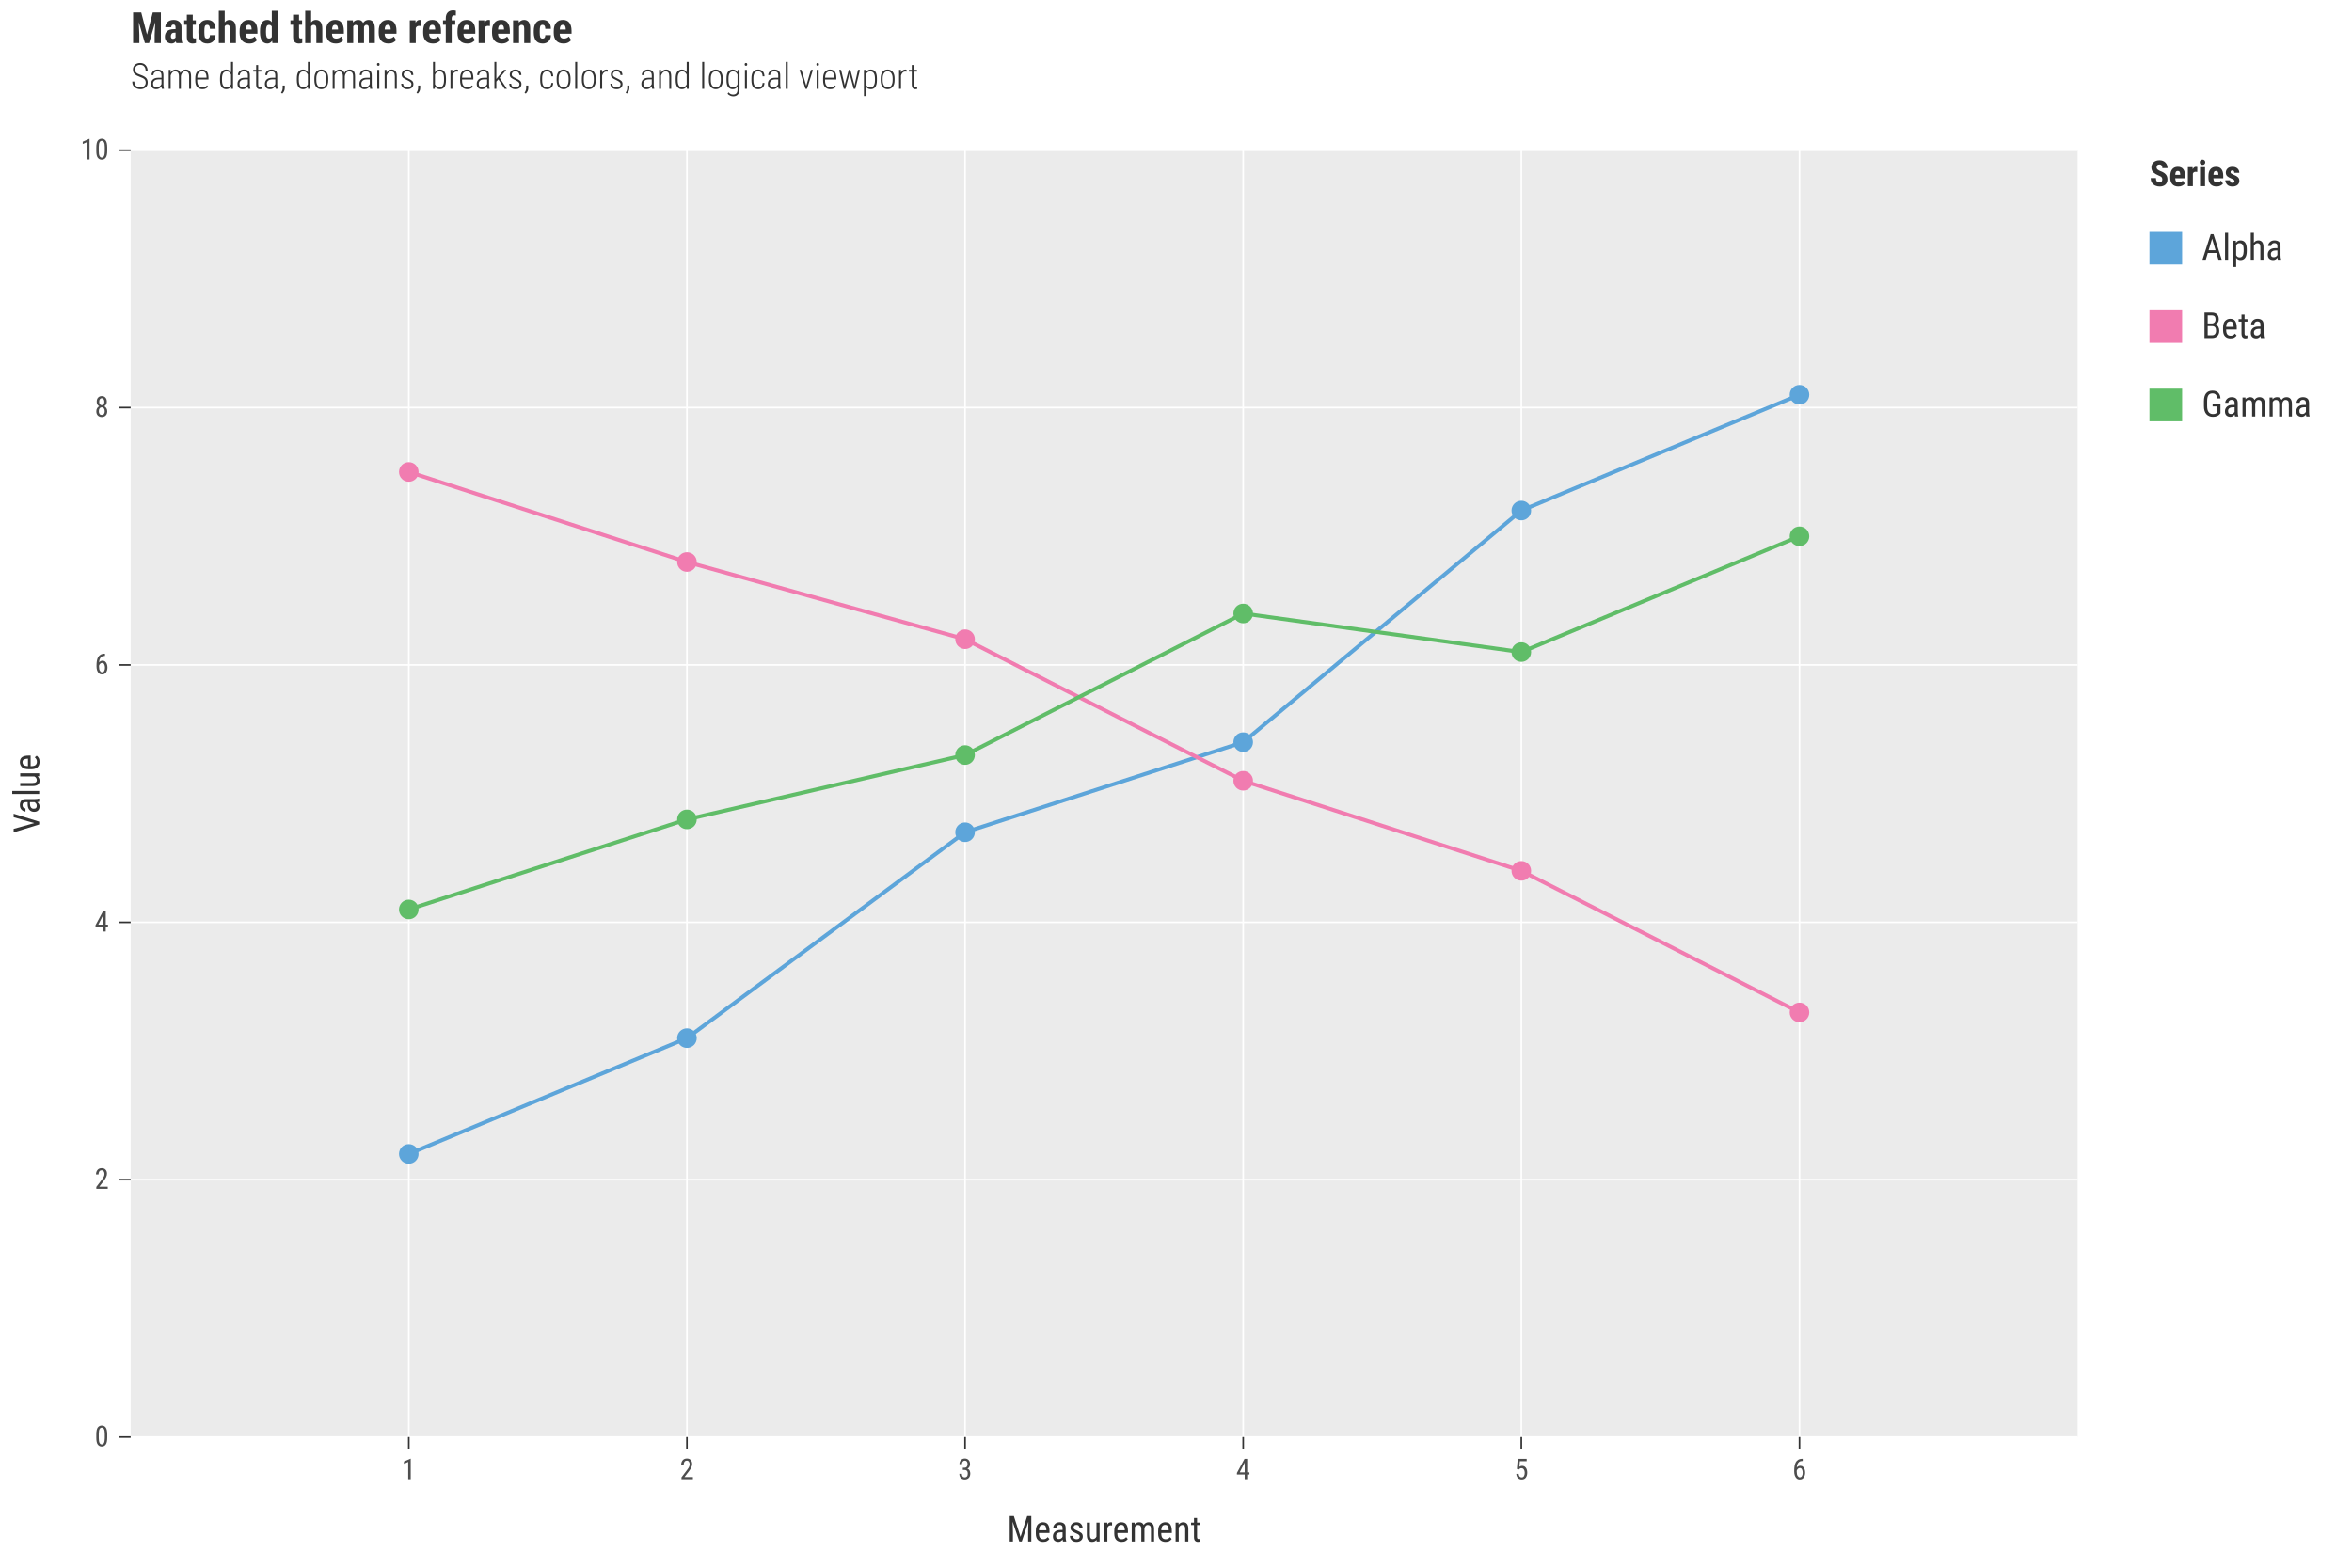
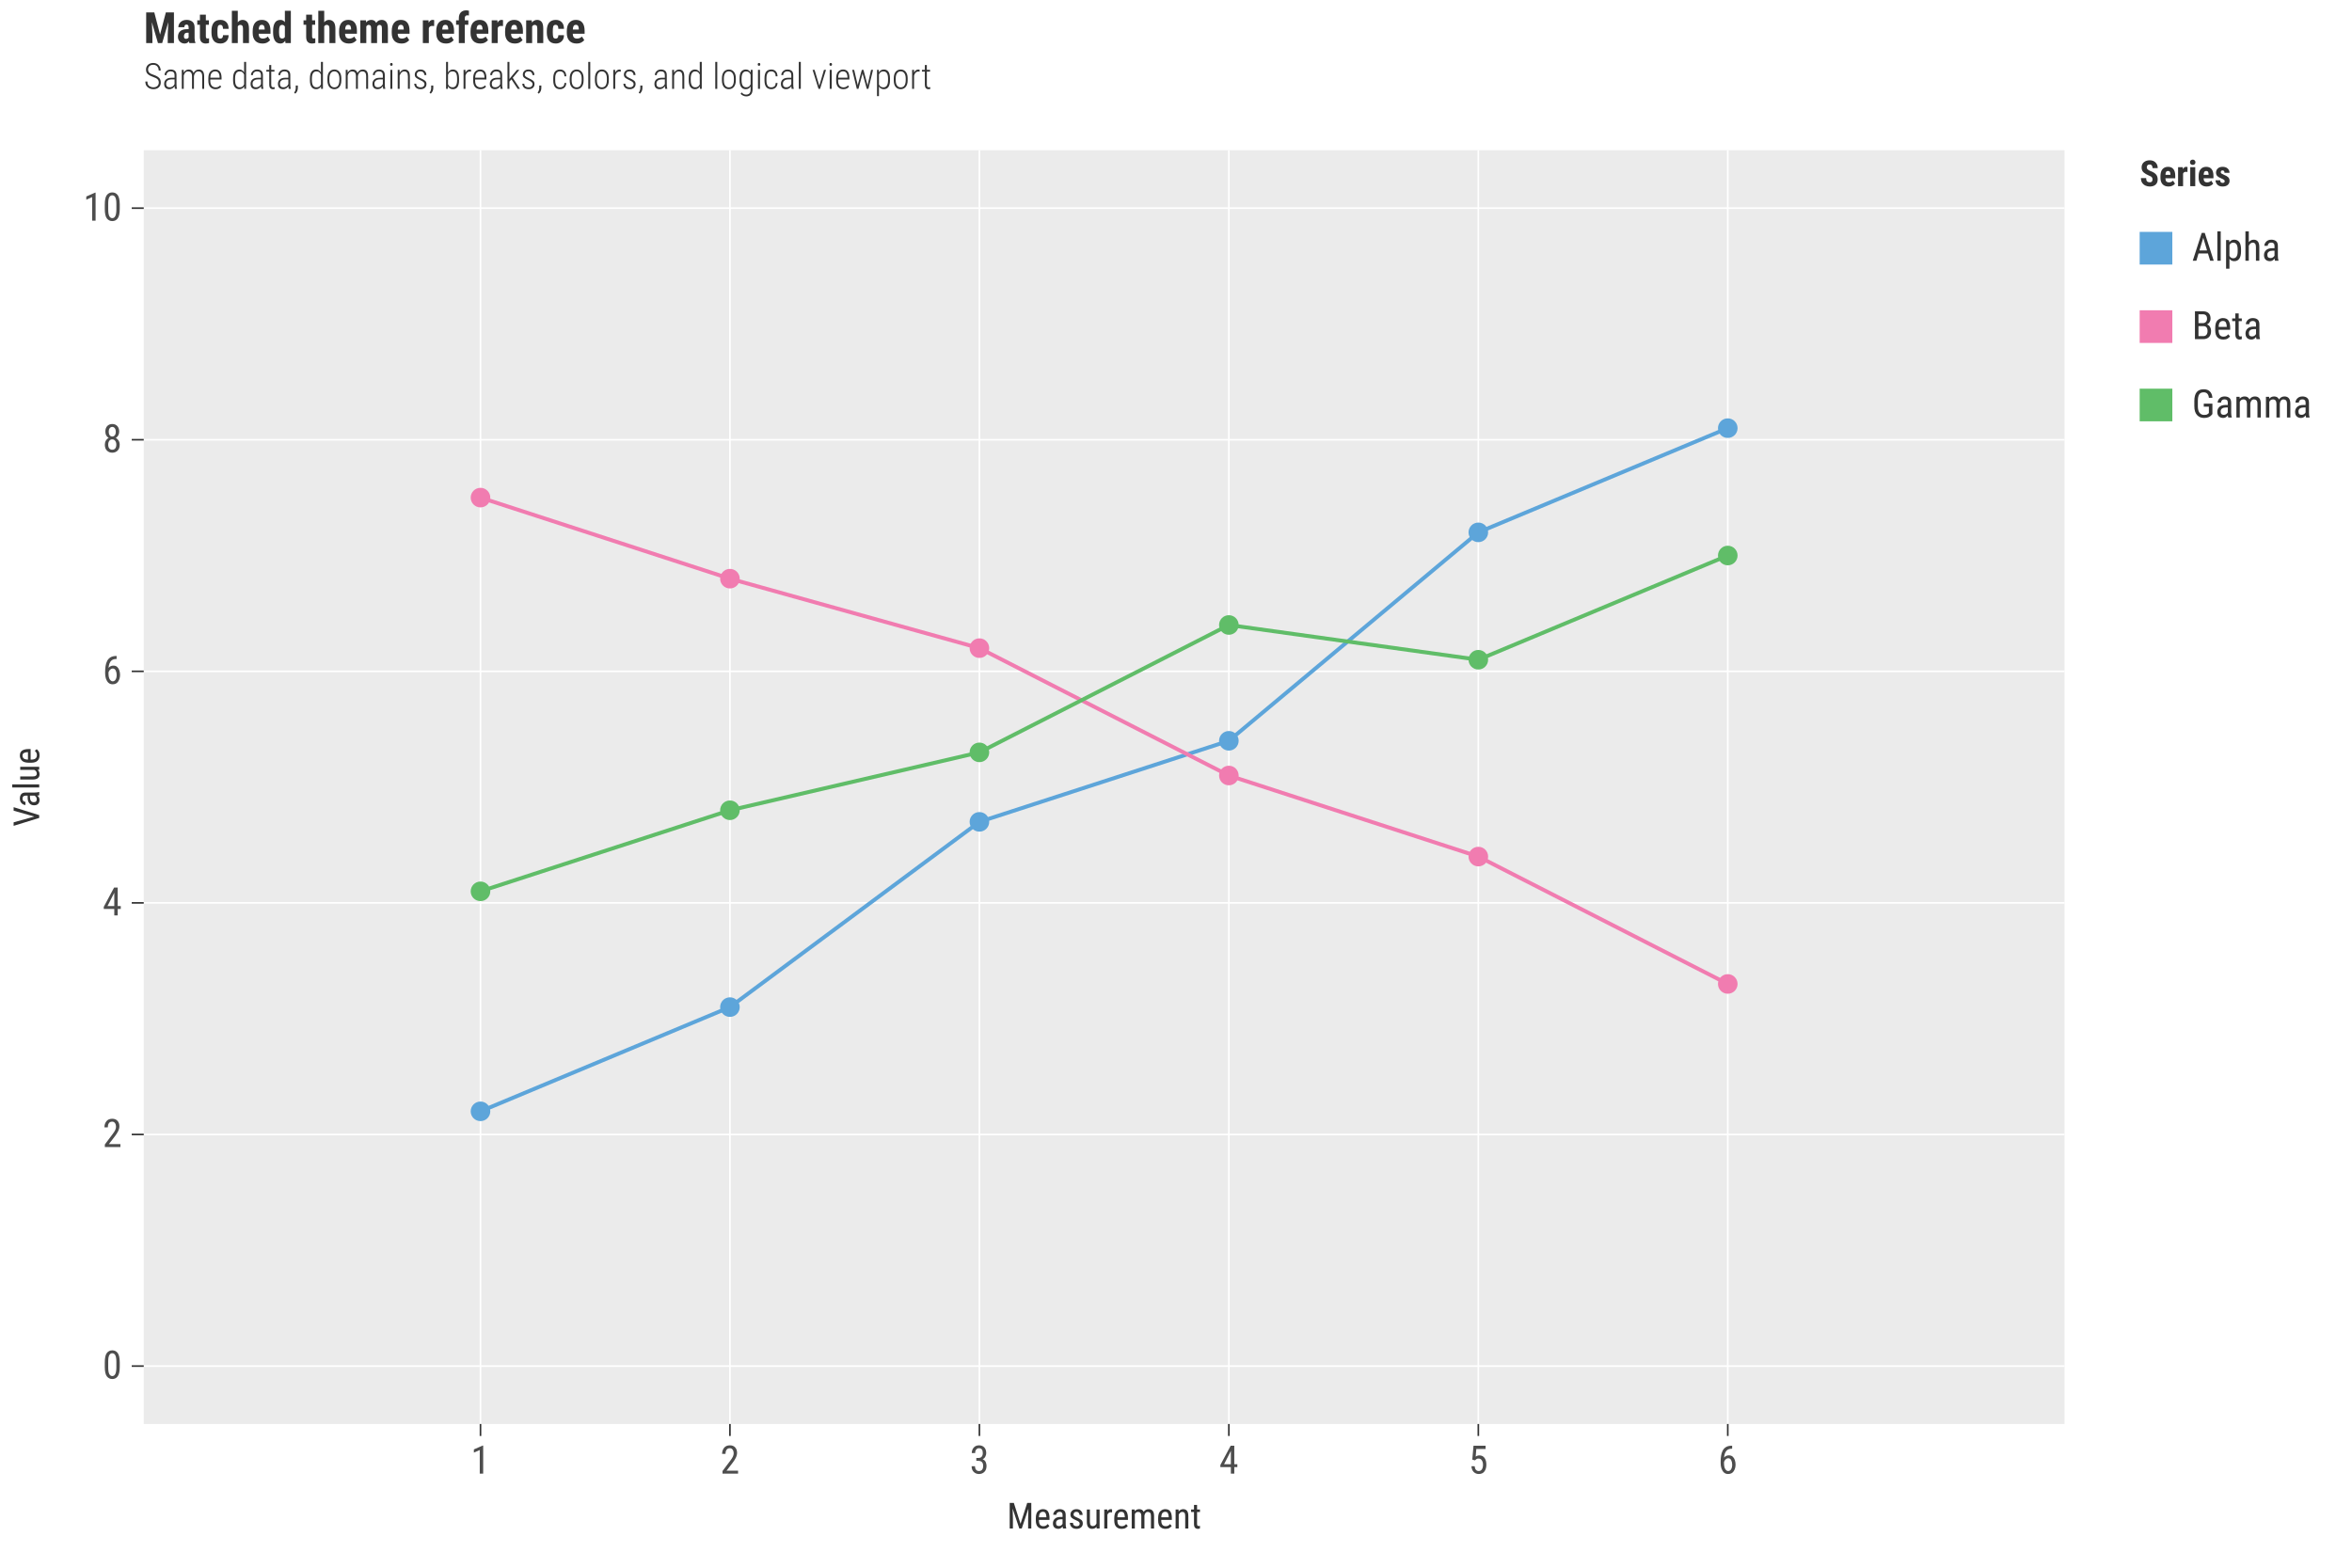
<svg xmlns="http://www.w3.org/2000/svg" width="720" height="480" viewBox="0 0 720 480" role="img" aria-label="Matched theme reference" class="gg-plot" font-family="&quot;Roboto Condensed&quot;, &quot;Arial Narrow&quot;, Arial, sans-serif" font-size="11" font-weight="400" text-rendering="optimizeLegibility" shape-rendering="geometricPrecision">
  <style>
@font-face{font-family:"Roboto Condensed";src:url("../../../packages/svelte/src/lib/fonts/RobotoCondensed-Light.ttf") format("truetype");font-weight:300}
@font-face{font-family:"Roboto Condensed";src:url("../../../packages/svelte/src/lib/fonts/RobotoCondensed-Regular.ttf") format("truetype");font-weight:400}
@font-face{font-family:"Roboto Condensed";src:url("../../../packages/svelte/src/lib/fonts/RobotoCondensed-Bold.ttf") format("truetype");font-weight:700}
</style>
  <rect class="gg-paper" width="720" height="480" fill="var(--gg-paper, #ffffff)" />
-   <text class="gg-title" x="40" y="13.2" font-size="13.2" font-weight="700" fill="var(--gg-ink, #333333)">Matched theme reference</text>
-   <text class="gg-subtitle" x="40" y="27.2" font-size="11" font-weight="300" fill="var(--gg-ink, #333333)">Same data, domains, breaks, colors, and logical viewport</text>
+   <text class="gg-title" x="44" y="13.2" font-size="13.2" font-weight="700" fill="var(--gg-ink, #333333)">Matched theme reference</text>
+   <text class="gg-subtitle" x="44" y="27.2" font-size="11" font-weight="300" fill="var(--gg-ink, #333333)">Same data, domains, breaks, colors, and logical viewport</text>
  <defs>
    <clipPath id="gg-clip-0">
-       <rect width="596" height="394" />
+       <rect width="588" height="390" />
    </clipPath>
  </defs>
-   <g class="gg-panel" data-panel="0" transform="translate(40,46)">
-     <rect class="gg-panel-background" width="596" height="394" fill="var(--gg-panel, #ebebeb)" />
+   <g class="gg-panel" data-panel="0" transform="translate(44,46)">
+     <rect class="gg-panel-background" width="588" height="390" fill="var(--gg-panel, #ebebeb)" />
    <g class="gg-grid" stroke="var(--gg-grid, #ffffff)" stroke-width="0.5" vector-effect="non-scaling-stroke">
-       <line x1="85.14" y1="0" x2="85.14" y2="394" />
-       <line x1="170.29" y1="0" x2="170.29" y2="394" />
-       <line x1="255.43" y1="0" x2="255.43" y2="394" />
-       <line x1="340.57" y1="0" x2="340.57" y2="394" />
-       <line x1="425.71" y1="0" x2="425.71" y2="394" />
-       <line x1="510.86" y1="0" x2="510.86" y2="394" />
-       <line x1="0" y1="394" x2="596" y2="394" />
-       <line x1="0" y1="315.2" x2="596" y2="315.2" />
-       <line x1="0" y1="236.4" x2="596" y2="236.4" />
-       <line x1="0" y1="157.6" x2="596" y2="157.6" />
-       <line x1="0" y1="78.8" x2="596" y2="78.8" />
-       <line x1="0" y1="0" x2="596" y2="0" />
+       <line x1="103.09" y1="0" x2="103.09" y2="390" />
+       <line x1="179.45" y1="0" x2="179.45" y2="390" />
+       <line x1="255.82" y1="0" x2="255.82" y2="390" />
+       <line x1="332.18" y1="0" x2="332.18" y2="390" />
+       <line x1="408.55" y1="0" x2="408.55" y2="390" />
+       <line x1="484.91" y1="0" x2="484.91" y2="390" />
+       <line x1="0" y1="372.27" x2="588" y2="372.27" />
+       <line x1="0" y1="301.36" x2="588" y2="301.36" />
+       <line x1="0" y1="230.45" x2="588" y2="230.45" />
+       <line x1="0" y1="159.55" x2="588" y2="159.55" />
+       <line x1="0" y1="88.64" x2="588" y2="88.64" />
+       <line x1="0" y1="17.73" x2="588" y2="17.73" />
    </g>
    <g class="gg-marks" clip-path="url(#gg-clip-0)">
      <g class="gg-batch gg-paths" data-layer="0">
-         <path d="M85.14 307.32L170.29 271.86L255.43 208.82L340.57 181.24L425.71 110.32L510.86 74.86" fill="none" stroke="#5da5da" stroke-width="1.2" stroke-linejoin="round" stroke-linecap="round" />
-         <path d="M85.14 98.5L170.29 126.08L255.43 149.72L340.57 193.06L425.71 220.64L510.86 263.98" fill="none" stroke="#f17cb0" stroke-width="1.2" stroke-linejoin="round" stroke-linecap="round" />
-         <path d="M85.14 232.46L170.29 204.88L255.43 185.18L340.57 141.84L425.71 153.66L510.86 118.2" fill="none" stroke="#60bd68" stroke-width="1.2" stroke-linejoin="round" stroke-linecap="round" />
+         <path d="M103.09 294.27L179.45 262.36L255.82 205.64L332.18 180.82L408.55 117L484.91 85.09" fill="none" stroke="#5da5da" stroke-width="1.2" stroke-linejoin="round" stroke-linecap="round" />
+         <path d="M103.09 106.36L179.45 131.18L255.82 152.45L332.18 191.45L408.55 216.27L484.91 255.27" fill="none" stroke="#f17cb0" stroke-width="1.2" stroke-linejoin="round" stroke-linecap="round" />
+         <path d="M103.09 226.91L179.45 202.09L255.82 184.36L332.18 145.36L408.55 156L484.91 124.09" fill="none" stroke="#60bd68" stroke-width="1.2" stroke-linejoin="round" stroke-linecap="round" />
      </g>
      <g class="gg-batch gg-points" data-layer="1">
-         <circle cx="85.14" cy="307.32" r="3" fill="#5da5da" />
-         <circle cx="170.29" cy="271.86" r="3" fill="#5da5da" />
-         <circle cx="255.43" cy="208.82" r="3" fill="#5da5da" />
-         <circle cx="340.57" cy="181.24" r="3" fill="#5da5da" />
-         <circle cx="425.71" cy="110.32" r="3" fill="#5da5da" />
-         <circle cx="510.86" cy="74.86" r="3" fill="#5da5da" />
-         <circle cx="85.14" cy="98.5" r="3" fill="#f17cb0" />
-         <circle cx="170.29" cy="126.08" r="3" fill="#f17cb0" />
-         <circle cx="255.43" cy="149.72" r="3" fill="#f17cb0" />
-         <circle cx="340.57" cy="193.06" r="3" fill="#f17cb0" />
-         <circle cx="425.71" cy="220.64" r="3" fill="#f17cb0" />
-         <circle cx="510.86" cy="263.98" r="3" fill="#f17cb0" />
-         <circle cx="85.14" cy="232.46" r="3" fill="#60bd68" />
-         <circle cx="170.29" cy="204.88" r="3" fill="#60bd68" />
-         <circle cx="255.43" cy="185.18" r="3" fill="#60bd68" />
-         <circle cx="340.57" cy="141.84" r="3" fill="#60bd68" />
-         <circle cx="425.71" cy="153.66" r="3" fill="#60bd68" />
-         <circle cx="510.86" cy="118.2" r="3" fill="#60bd68" />
+         <circle class="gg-shape-circle" cx="103.09" cy="294.27" r="3" fill="#5da5da" />
+         <circle class="gg-shape-circle" cx="179.45" cy="262.36" r="3" fill="#5da5da" />
+         <circle class="gg-shape-circle" cx="255.82" cy="205.64" r="3" fill="#5da5da" />
+         <circle class="gg-shape-circle" cx="332.18" cy="180.82" r="3" fill="#5da5da" />
+         <circle class="gg-shape-circle" cx="408.55" cy="117" r="3" fill="#5da5da" />
+         <circle class="gg-shape-circle" cx="484.91" cy="85.09" r="3" fill="#5da5da" />
+         <circle class="gg-shape-circle" cx="103.09" cy="106.36" r="3" fill="#f17cb0" />
+         <circle class="gg-shape-circle" cx="179.45" cy="131.18" r="3" fill="#f17cb0" />
+         <circle class="gg-shape-circle" cx="255.82" cy="152.45" r="3" fill="#f17cb0" />
+         <circle class="gg-shape-circle" cx="332.18" cy="191.45" r="3" fill="#f17cb0" />
+         <circle class="gg-shape-circle" cx="408.55" cy="216.27" r="3" fill="#f17cb0" />
+         <circle class="gg-shape-circle" cx="484.91" cy="255.27" r="3" fill="#f17cb0" />
+         <circle class="gg-shape-circle" cx="103.09" cy="226.91" r="3" fill="#60bd68" />
+         <circle class="gg-shape-circle" cx="179.45" cy="202.09" r="3" fill="#60bd68" />
+         <circle class="gg-shape-circle" cx="255.82" cy="184.36" r="3" fill="#60bd68" />
+         <circle class="gg-shape-circle" cx="332.18" cy="145.36" r="3" fill="#60bd68" />
+         <circle class="gg-shape-circle" cx="408.55" cy="156" r="3" fill="#60bd68" />
+         <circle class="gg-shape-circle" cx="484.91" cy="124.09" r="3" fill="#60bd68" />
      </g>
    </g>
  </g>
-   <g class="gg-axis gg-axis-x" transform="translate(40,440)">
-     <g class="gg-tick" transform="translate(85.14,0)">
+   <g class="gg-axis gg-axis-x" transform="translate(44,436)">
+     <g class="gg-tick" transform="translate(103.09,0)">
      <line y2="3.67" stroke="var(--gg-tickColor, #333333)" stroke-width="0.5" vector-effect="non-scaling-stroke" />
-       <text y="6.67" dy="0.71em" text-anchor="middle" fill="var(--gg-axisText, #4d4d4d)" font-size="8.8" font-weight="400">1</text>
+       <text y="6.67" dy="0.71em" text-anchor="middle" fill="var(--gg-axisText, #4d4d4d)" font-size="12" font-weight="400">1</text>
    </g>
-     <g class="gg-tick" transform="translate(170.29,0)">
+     <g class="gg-tick" transform="translate(179.45,0)">
      <line y2="3.67" stroke="var(--gg-tickColor, #333333)" stroke-width="0.5" vector-effect="non-scaling-stroke" />
-       <text y="6.67" dy="0.71em" text-anchor="middle" fill="var(--gg-axisText, #4d4d4d)" font-size="8.8" font-weight="400">2</text>
+       <text y="6.67" dy="0.71em" text-anchor="middle" fill="var(--gg-axisText, #4d4d4d)" font-size="12" font-weight="400">2</text>
    </g>
-     <g class="gg-tick" transform="translate(255.43,0)">
+     <g class="gg-tick" transform="translate(255.82,0)">
      <line y2="3.67" stroke="var(--gg-tickColor, #333333)" stroke-width="0.5" vector-effect="non-scaling-stroke" />
-       <text y="6.67" dy="0.71em" text-anchor="middle" fill="var(--gg-axisText, #4d4d4d)" font-size="8.8" font-weight="400">3</text>
+       <text y="6.67" dy="0.71em" text-anchor="middle" fill="var(--gg-axisText, #4d4d4d)" font-size="12" font-weight="400">3</text>
    </g>
-     <g class="gg-tick" transform="translate(340.57,0)">
+     <g class="gg-tick" transform="translate(332.18,0)">
      <line y2="3.67" stroke="var(--gg-tickColor, #333333)" stroke-width="0.5" vector-effect="non-scaling-stroke" />
-       <text y="6.67" dy="0.71em" text-anchor="middle" fill="var(--gg-axisText, #4d4d4d)" font-size="8.8" font-weight="400">4</text>
+       <text y="6.67" dy="0.71em" text-anchor="middle" fill="var(--gg-axisText, #4d4d4d)" font-size="12" font-weight="400">4</text>
    </g>
-     <g class="gg-tick" transform="translate(425.71,0)">
+     <g class="gg-tick" transform="translate(408.55,0)">
      <line y2="3.67" stroke="var(--gg-tickColor, #333333)" stroke-width="0.5" vector-effect="non-scaling-stroke" />
-       <text y="6.67" dy="0.71em" text-anchor="middle" fill="var(--gg-axisText, #4d4d4d)" font-size="8.8" font-weight="400">5</text>
+       <text y="6.67" dy="0.71em" text-anchor="middle" fill="var(--gg-axisText, #4d4d4d)" font-size="12" font-weight="400">5</text>
    </g>
-     <g class="gg-tick" transform="translate(510.86,0)">
+     <g class="gg-tick" transform="translate(484.91,0)">
      <line y2="3.67" stroke="var(--gg-tickColor, #333333)" stroke-width="0.5" vector-effect="non-scaling-stroke" />
-       <text y="6.67" dy="0.71em" text-anchor="middle" fill="var(--gg-axisText, #4d4d4d)" font-size="8.8" font-weight="400">6</text>
+       <text y="6.67" dy="0.71em" text-anchor="middle" fill="var(--gg-axisText, #4d4d4d)" font-size="12" font-weight="400">6</text>
    </g>
  </g>
-   <g class="gg-axis gg-axis-y" transform="translate(40,46)">
-     <g class="gg-tick" transform="translate(0,394)">
+   <g class="gg-axis gg-axis-y" transform="translate(44,46)">
+     <g class="gg-tick" transform="translate(0,372.27)">
      <line x2="-3.67" stroke="var(--gg-tickColor, #333333)" stroke-width="0.5" vector-effect="non-scaling-stroke" />
-       <text x="-6.67" dy="0.32em" text-anchor="end" fill="var(--gg-axisText, #4d4d4d)" font-size="8.8" font-weight="400">0</text>
+       <text x="-6.67" dy="0.32em" text-anchor="end" fill="var(--gg-axisText, #4d4d4d)" font-size="12" font-weight="400">0</text>
    </g>
-     <g class="gg-tick" transform="translate(0,315.2)">
+     <g class="gg-tick" transform="translate(0,301.36)">
      <line x2="-3.67" stroke="var(--gg-tickColor, #333333)" stroke-width="0.5" vector-effect="non-scaling-stroke" />
-       <text x="-6.67" dy="0.32em" text-anchor="end" fill="var(--gg-axisText, #4d4d4d)" font-size="8.8" font-weight="400">2</text>
+       <text x="-6.67" dy="0.32em" text-anchor="end" fill="var(--gg-axisText, #4d4d4d)" font-size="12" font-weight="400">2</text>
    </g>
-     <g class="gg-tick" transform="translate(0,236.4)">
+     <g class="gg-tick" transform="translate(0,230.45)">
      <line x2="-3.67" stroke="var(--gg-tickColor, #333333)" stroke-width="0.5" vector-effect="non-scaling-stroke" />
-       <text x="-6.67" dy="0.32em" text-anchor="end" fill="var(--gg-axisText, #4d4d4d)" font-size="8.8" font-weight="400">4</text>
+       <text x="-6.67" dy="0.32em" text-anchor="end" fill="var(--gg-axisText, #4d4d4d)" font-size="12" font-weight="400">4</text>
    </g>
-     <g class="gg-tick" transform="translate(0,157.6)">
+     <g class="gg-tick" transform="translate(0,159.55)">
      <line x2="-3.67" stroke="var(--gg-tickColor, #333333)" stroke-width="0.5" vector-effect="non-scaling-stroke" />
-       <text x="-6.67" dy="0.32em" text-anchor="end" fill="var(--gg-axisText, #4d4d4d)" font-size="8.8" font-weight="400">6</text>
+       <text x="-6.67" dy="0.32em" text-anchor="end" fill="var(--gg-axisText, #4d4d4d)" font-size="12" font-weight="400">6</text>
    </g>
-     <g class="gg-tick" transform="translate(0,78.8)">
+     <g class="gg-tick" transform="translate(0,88.64)">
      <line x2="-3.67" stroke="var(--gg-tickColor, #333333)" stroke-width="0.5" vector-effect="non-scaling-stroke" />
-       <text x="-6.67" dy="0.32em" text-anchor="end" fill="var(--gg-axisText, #4d4d4d)" font-size="8.8" font-weight="400">8</text>
+       <text x="-6.67" dy="0.32em" text-anchor="end" fill="var(--gg-axisText, #4d4d4d)" font-size="12" font-weight="400">8</text>
    </g>
-     <g class="gg-tick" transform="translate(0,0)">
+     <g class="gg-tick" transform="translate(0,17.73)">
      <line x2="-3.67" stroke="var(--gg-tickColor, #333333)" stroke-width="0.5" vector-effect="non-scaling-stroke" />
-       <text x="-6.67" dy="0.32em" text-anchor="end" fill="var(--gg-axisText, #4d4d4d)" font-size="8.8" font-weight="400">10</text>
+       <text x="-6.67" dy="0.32em" text-anchor="end" fill="var(--gg-axisText, #4d4d4d)" font-size="12" font-weight="400">10</text>
    </g>
  </g>
-   <text class="gg-axis-title" x="338" y="472" text-anchor="middle" fill="var(--gg-ink, #333333)" font-size="11" font-weight="400">Measurement</text>
-   <text class="gg-axis-title" transform="translate(12,243) rotate(-90)" text-anchor="middle" fill="var(--gg-ink, #333333)" font-size="11" font-weight="400">Value</text>
-   <g class="gg-legend gg-legend-color" transform="translate(654,46)">
-     <text class="gg-legend-title" x="4" y="11" font-weight="bold" fill="var(--gg-ink, #333333)">Series</text>
+   <text class="gg-axis-title" x="338" y="468" text-anchor="middle" fill="var(--gg-ink, #333333)" font-size="11" font-weight="400">Measurement</text>
+   <text class="gg-axis-title" transform="translate(12,241) rotate(-90)" text-anchor="middle" fill="var(--gg-ink, #333333)" font-size="11" font-weight="400">Value</text>
+   <g class="gg-legend gg-legend-color gg-legend-right gg-legend-vertical" transform="translate(651,46)">
+     <text class="gg-legend-title" x="4" y="11" font-size="11" font-weight="bold" fill="var(--gg-ink, #333333)">Series</text>
    <rect class="gg-legend-swatch" x="4" y="25" width="10" height="10" fill="#5da5da" />
-     <text class="gg-legend-label" x="20" y="30" dy="0.32em" fill="var(--gg-ink, #333333)">Alpha</text>
+     <text class="gg-legend-label" x="20" y="30" dy="0.32em" font-size="12" fill="var(--gg-ink, #333333)">Alpha</text>
    <rect class="gg-legend-swatch" x="4" y="49" width="10" height="10" fill="#f17cb0" />
-     <text class="gg-legend-label" x="20" y="54" dy="0.32em" fill="var(--gg-ink, #333333)">Beta</text>
+     <text class="gg-legend-label" x="20" y="54" dy="0.32em" font-size="12" fill="var(--gg-ink, #333333)">Beta</text>
    <rect class="gg-legend-swatch" x="4" y="73" width="10" height="10" fill="#60bd68" />
-     <text class="gg-legend-label" x="20" y="78" dy="0.32em" fill="var(--gg-ink, #333333)">Gamma</text>
+     <text class="gg-legend-label" x="20" y="78" dy="0.32em" font-size="12" fill="var(--gg-ink, #333333)">Gamma</text>
  </g>
</svg>
